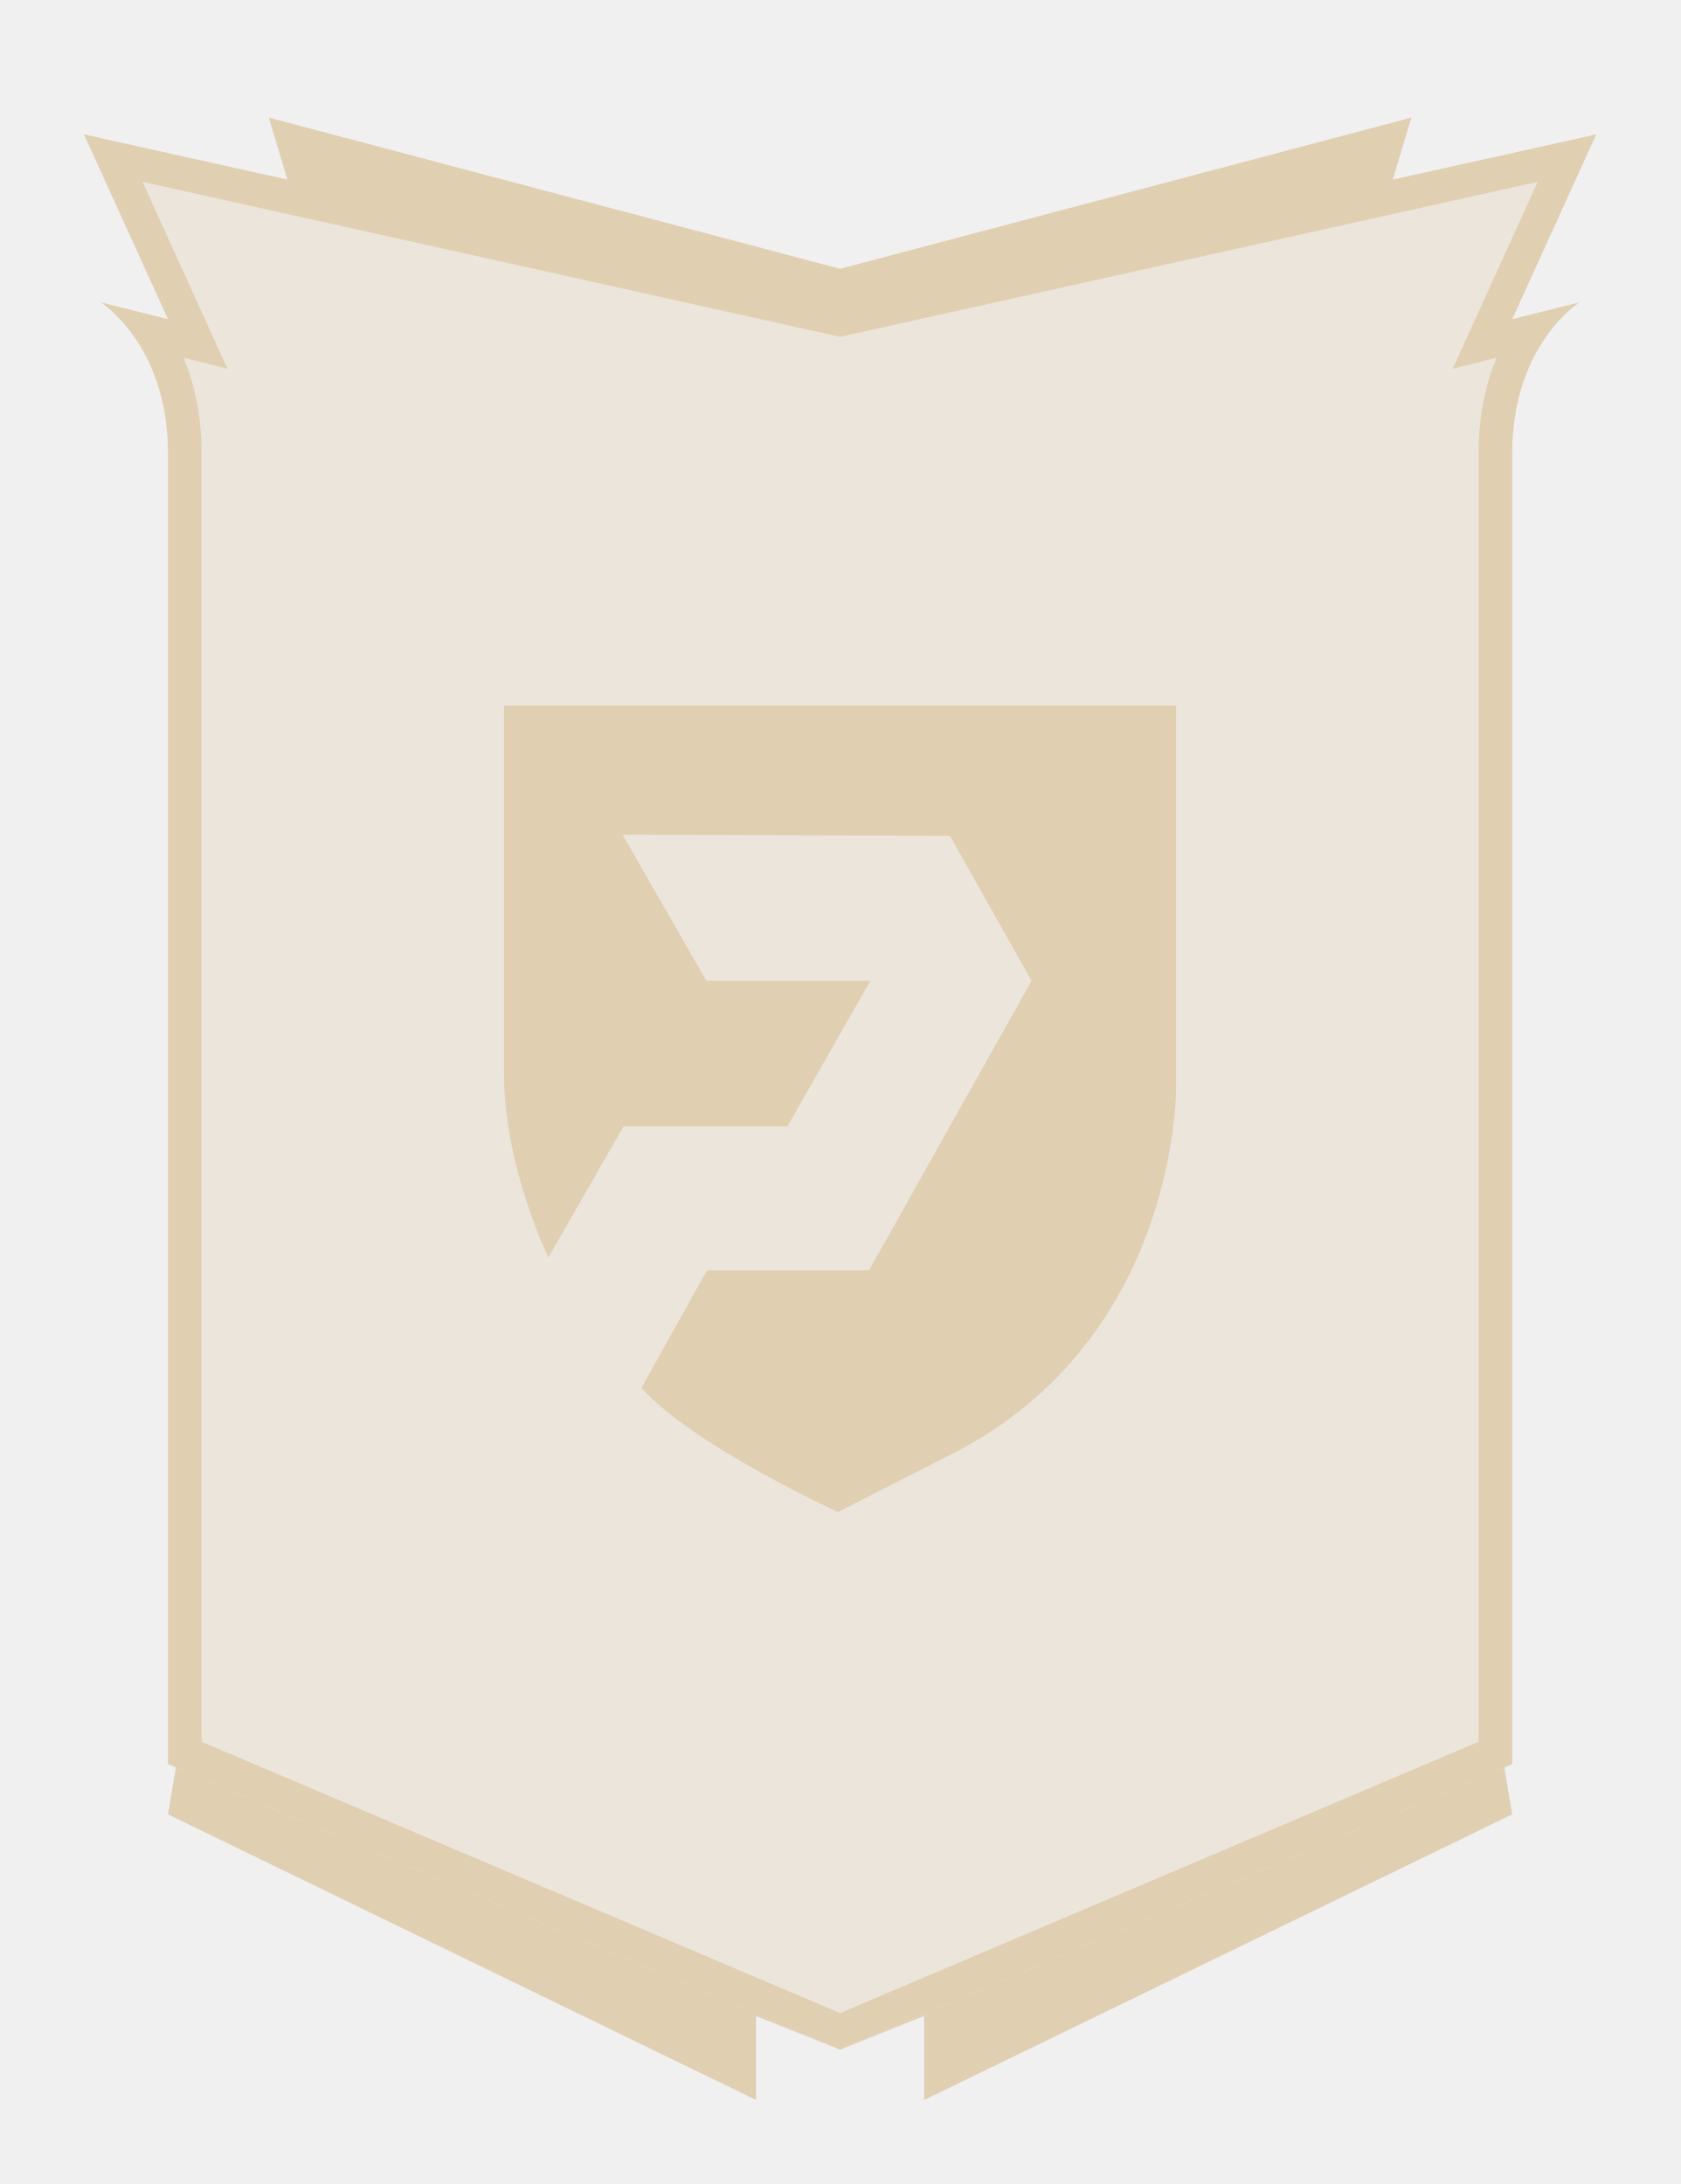
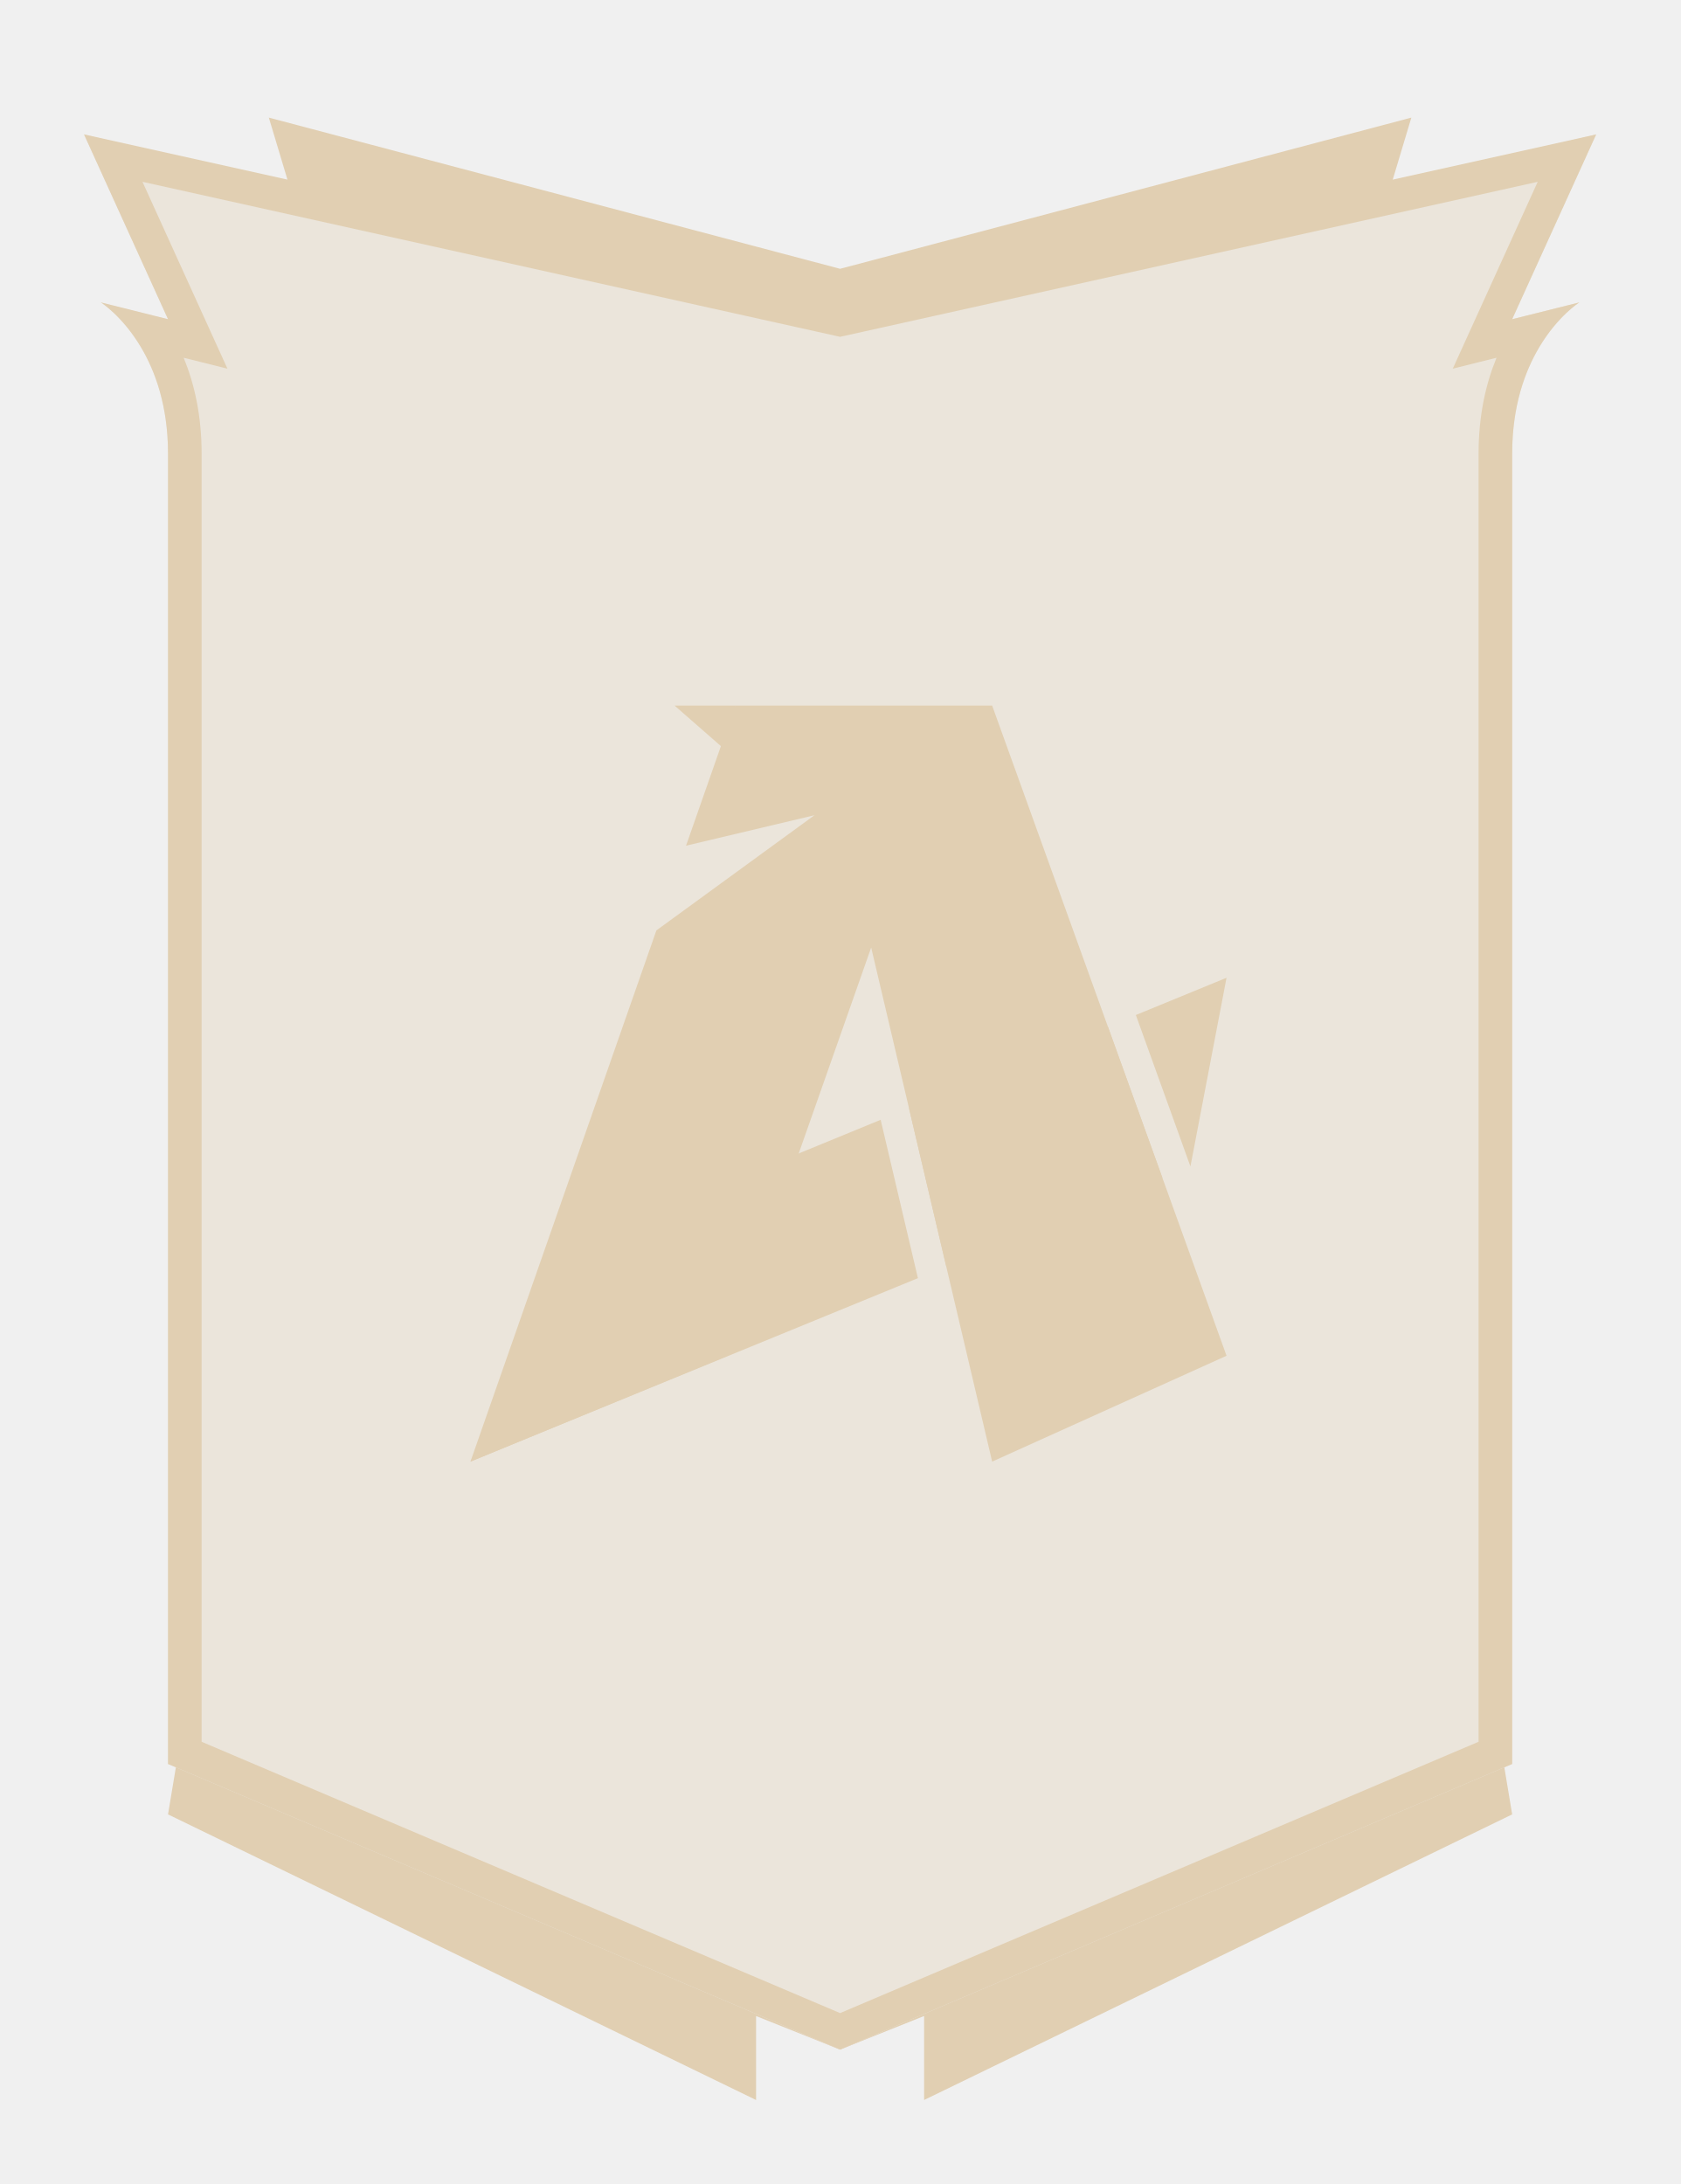
<svg xmlns="http://www.w3.org/2000/svg" width="100" height="130" viewBox="0 0 100 130" fill="none">
  <g id="loading-athlete">
    <g id="local-warrior">
      <path id="1 back" fill-rule="evenodd" clip-rule="evenodd" d="M50 16L16 7L19 17V102H11L10 108L45 125V120L50 122L55 120V125L90 108L89 102H81V17L84 7L50 16Z" fill="#E1CFB2" />
      <path id="3 base" fill-rule="evenodd" clip-rule="evenodd" d="M10 105L50 122L90 105V27C90 20.5 94 18 94 18L90 19L95 8L50 19L5 8L10 19L6 18C6 18 10 20.5 10 27V105Z" fill="#EBE5DB" />
-       <path id="10 Playible Logo" d="M32.639 74.854C32.639 74.854 30 69.431 30 63.957V42H70V64.594C70 64.594 70.259 79.638 56.648 86.549L49.875 90C49.875 90 41.28 86.071 38.175 82.617L42.073 75.622H51.717L61.395 58.383L56.541 49.756L37.055 49.688L42.041 58.383H51.799L46.865 67.044H37.114L32.637 74.854H32.639Z" fill="#E1CFB2" />
+       <g id="Frame 62" clip-path="url(#clip0_2003_2)">
+         <path id="Vector 316" d="M40.15 42H43.75V45.15L40.15 42Z" fill="#E1CFB2" />
+         <g id="Subtract">
+           <path d="M54.632 76.081L28 87L35.2 73.725L52.414 66.655L54.632 76.081Z" fill="#E1CFB2" />
+           <path d="M54.1 65.963L65.935 61.102L69.184 70.115L56.318 75.39L54.1 65.963Z" fill="#E1CFB2" />
+           <path d="M70.851 69.431L67.602 60.417L73 58.2L70.851 69.431Z" fill="#E1CFB2" />
+         </g>
+         <path id="Subtract_2" fill-rule="evenodd" clip-rule="evenodd" d="M73 80.7L59.05 42H43.75L40.831 50.339L48.475 48.525L39.066 55.382L28 87L43.3 80.7L51.85 56.4L59.05 87L73 80.7Z" fill="#E1CFB2" />
+       </g>
      <path id="16 Ouline (Stroke)" fill-rule="evenodd" clip-rule="evenodd" d="M8.383 20.657C7.274 18.796 6 18 6 18L10 19L5 8L50 18L95 8L90 19L94 18C94 18 92.726 18.796 91.617 20.657C90.76 22.095 90 24.168 90 27V105L50 122L10 105V27C10 24.168 9.241 22.095 8.383 20.657ZM10.931 21.294C11.558 22.815 12 24.705 12 27V103.677L50 119.827L88 103.677V27C88 24.705 88.442 22.815 89.069 21.294L86.464 21.945L91.52 10.822L50 20.049L8.48 10.822L13.536 21.945L10.931 21.294Z" fill="#E1CFB2" />
    </g>
  </g>
+   <defs>
+     <clipPath id="clip0_2003_2">
+       <rect width="45" height="45" fill="white" transform="translate(28 42)" />
+     </clipPath>
+   </defs>
</svg>
